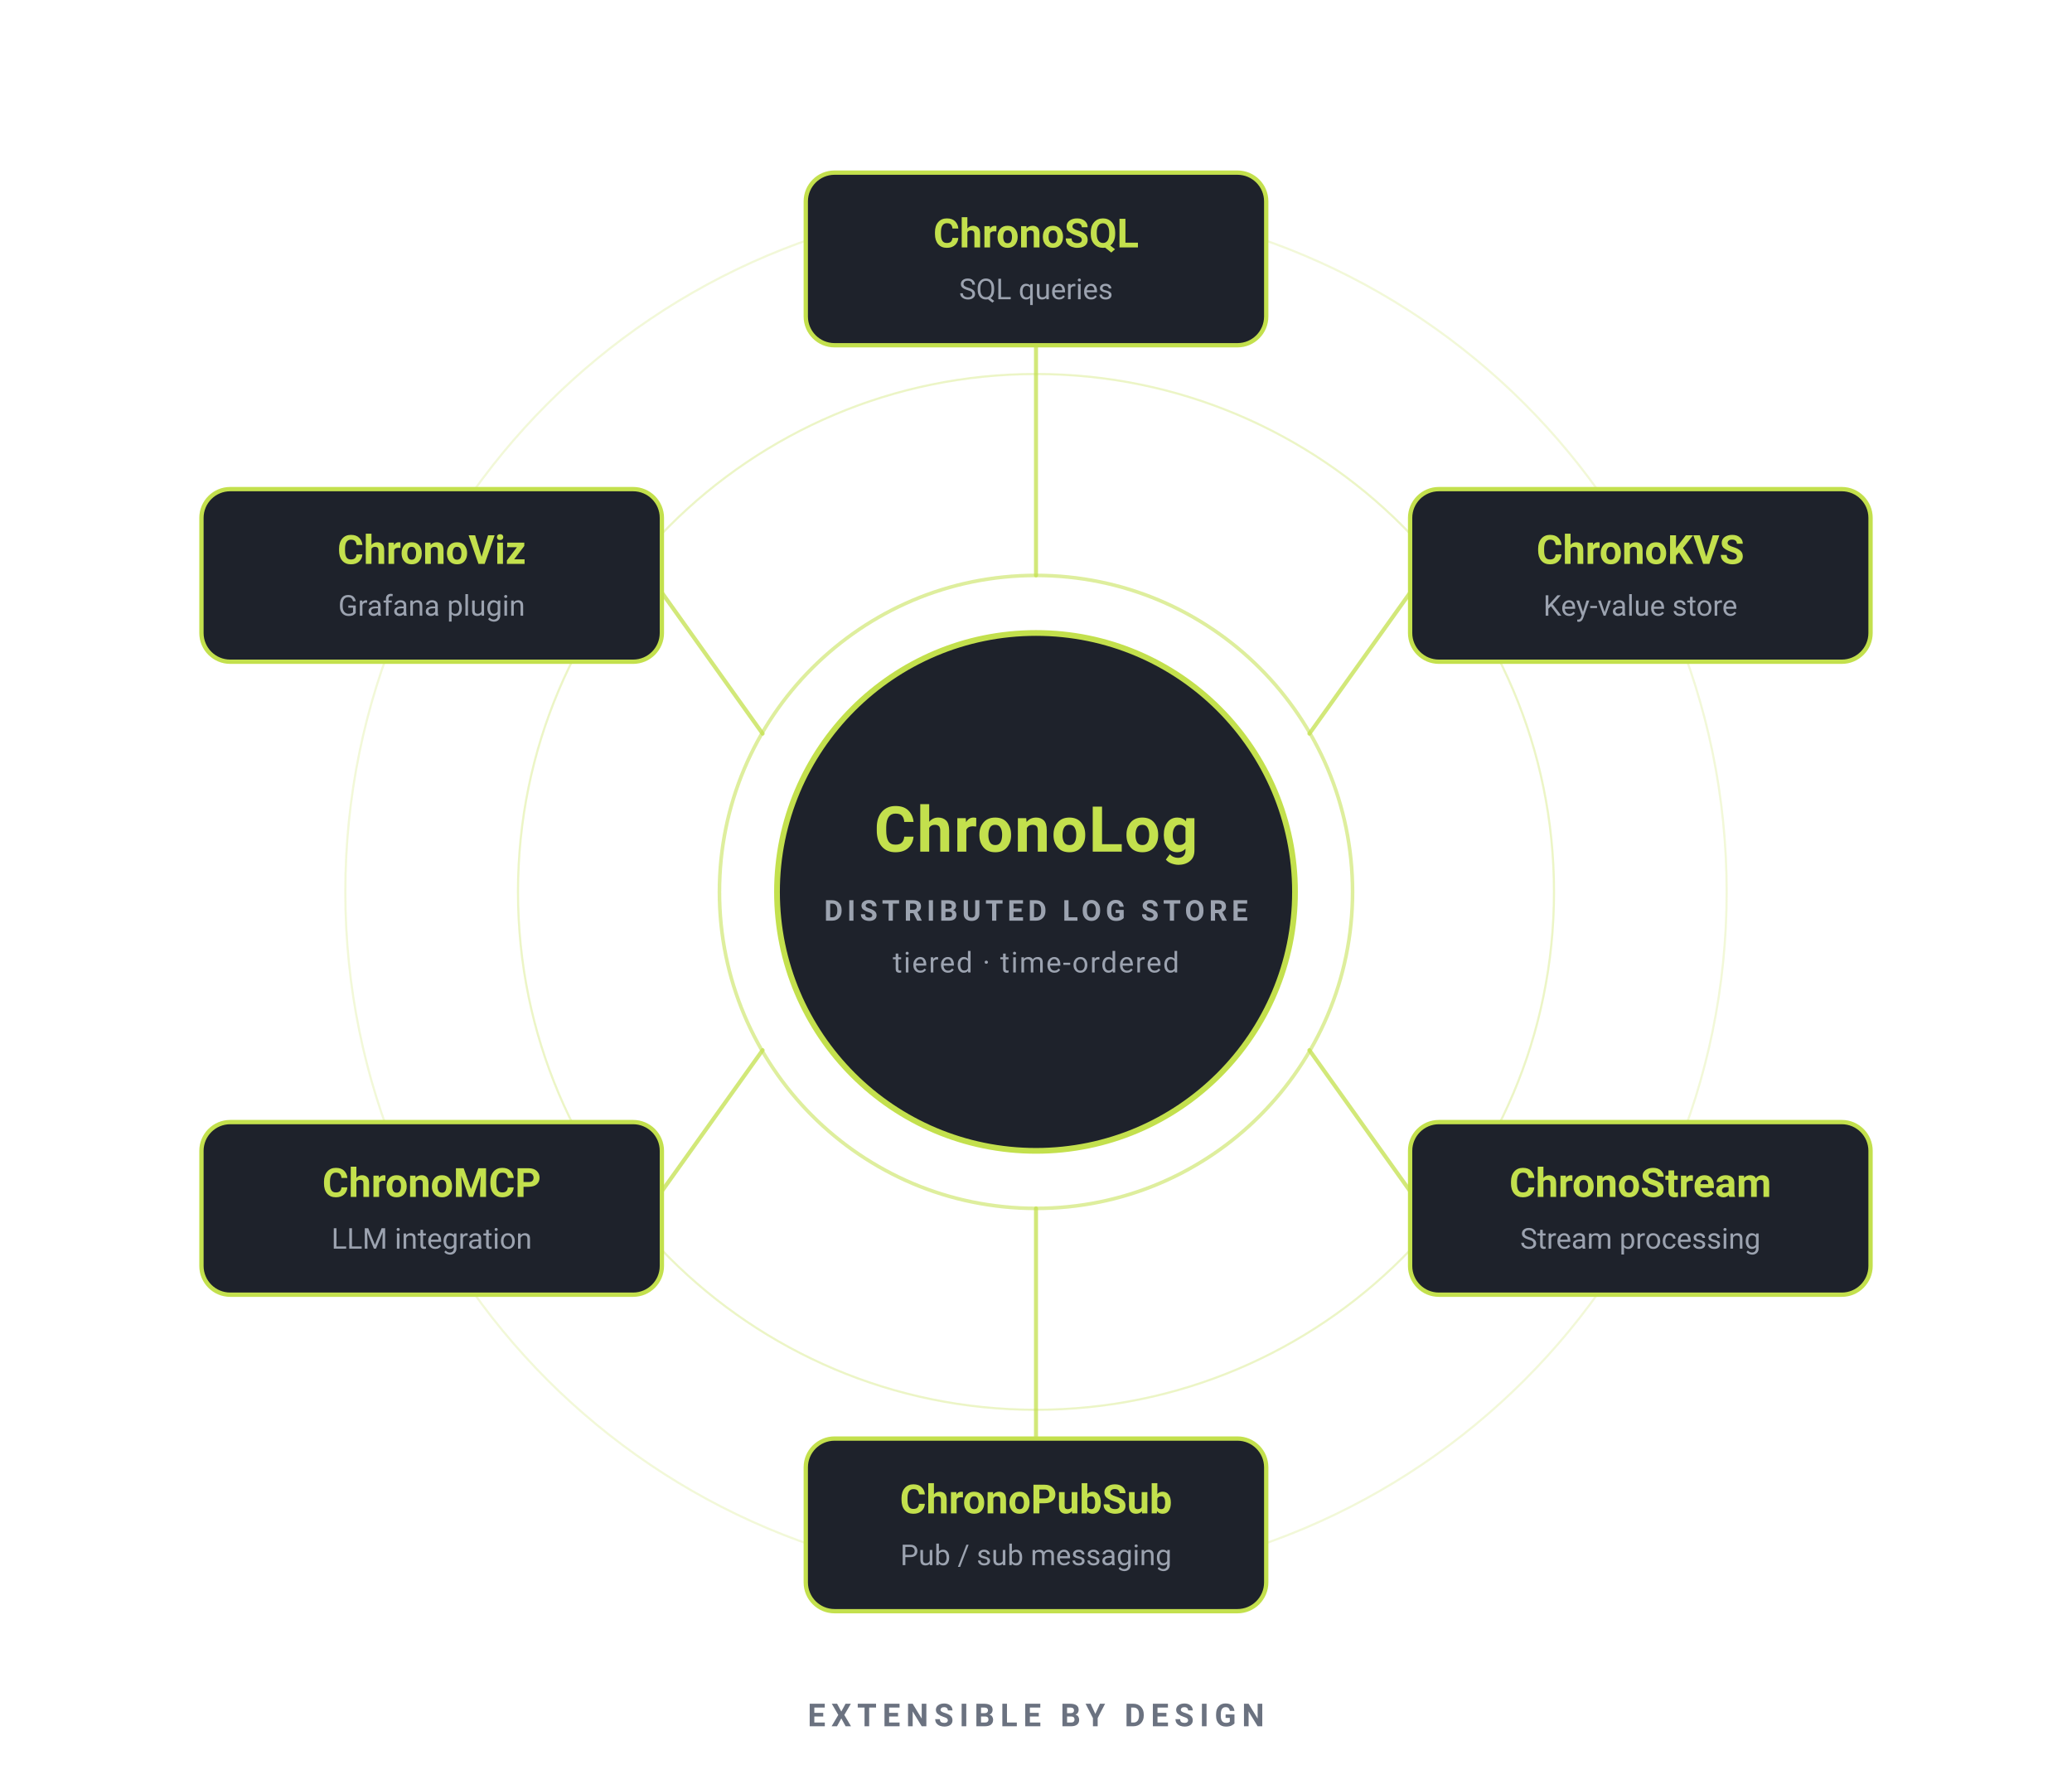
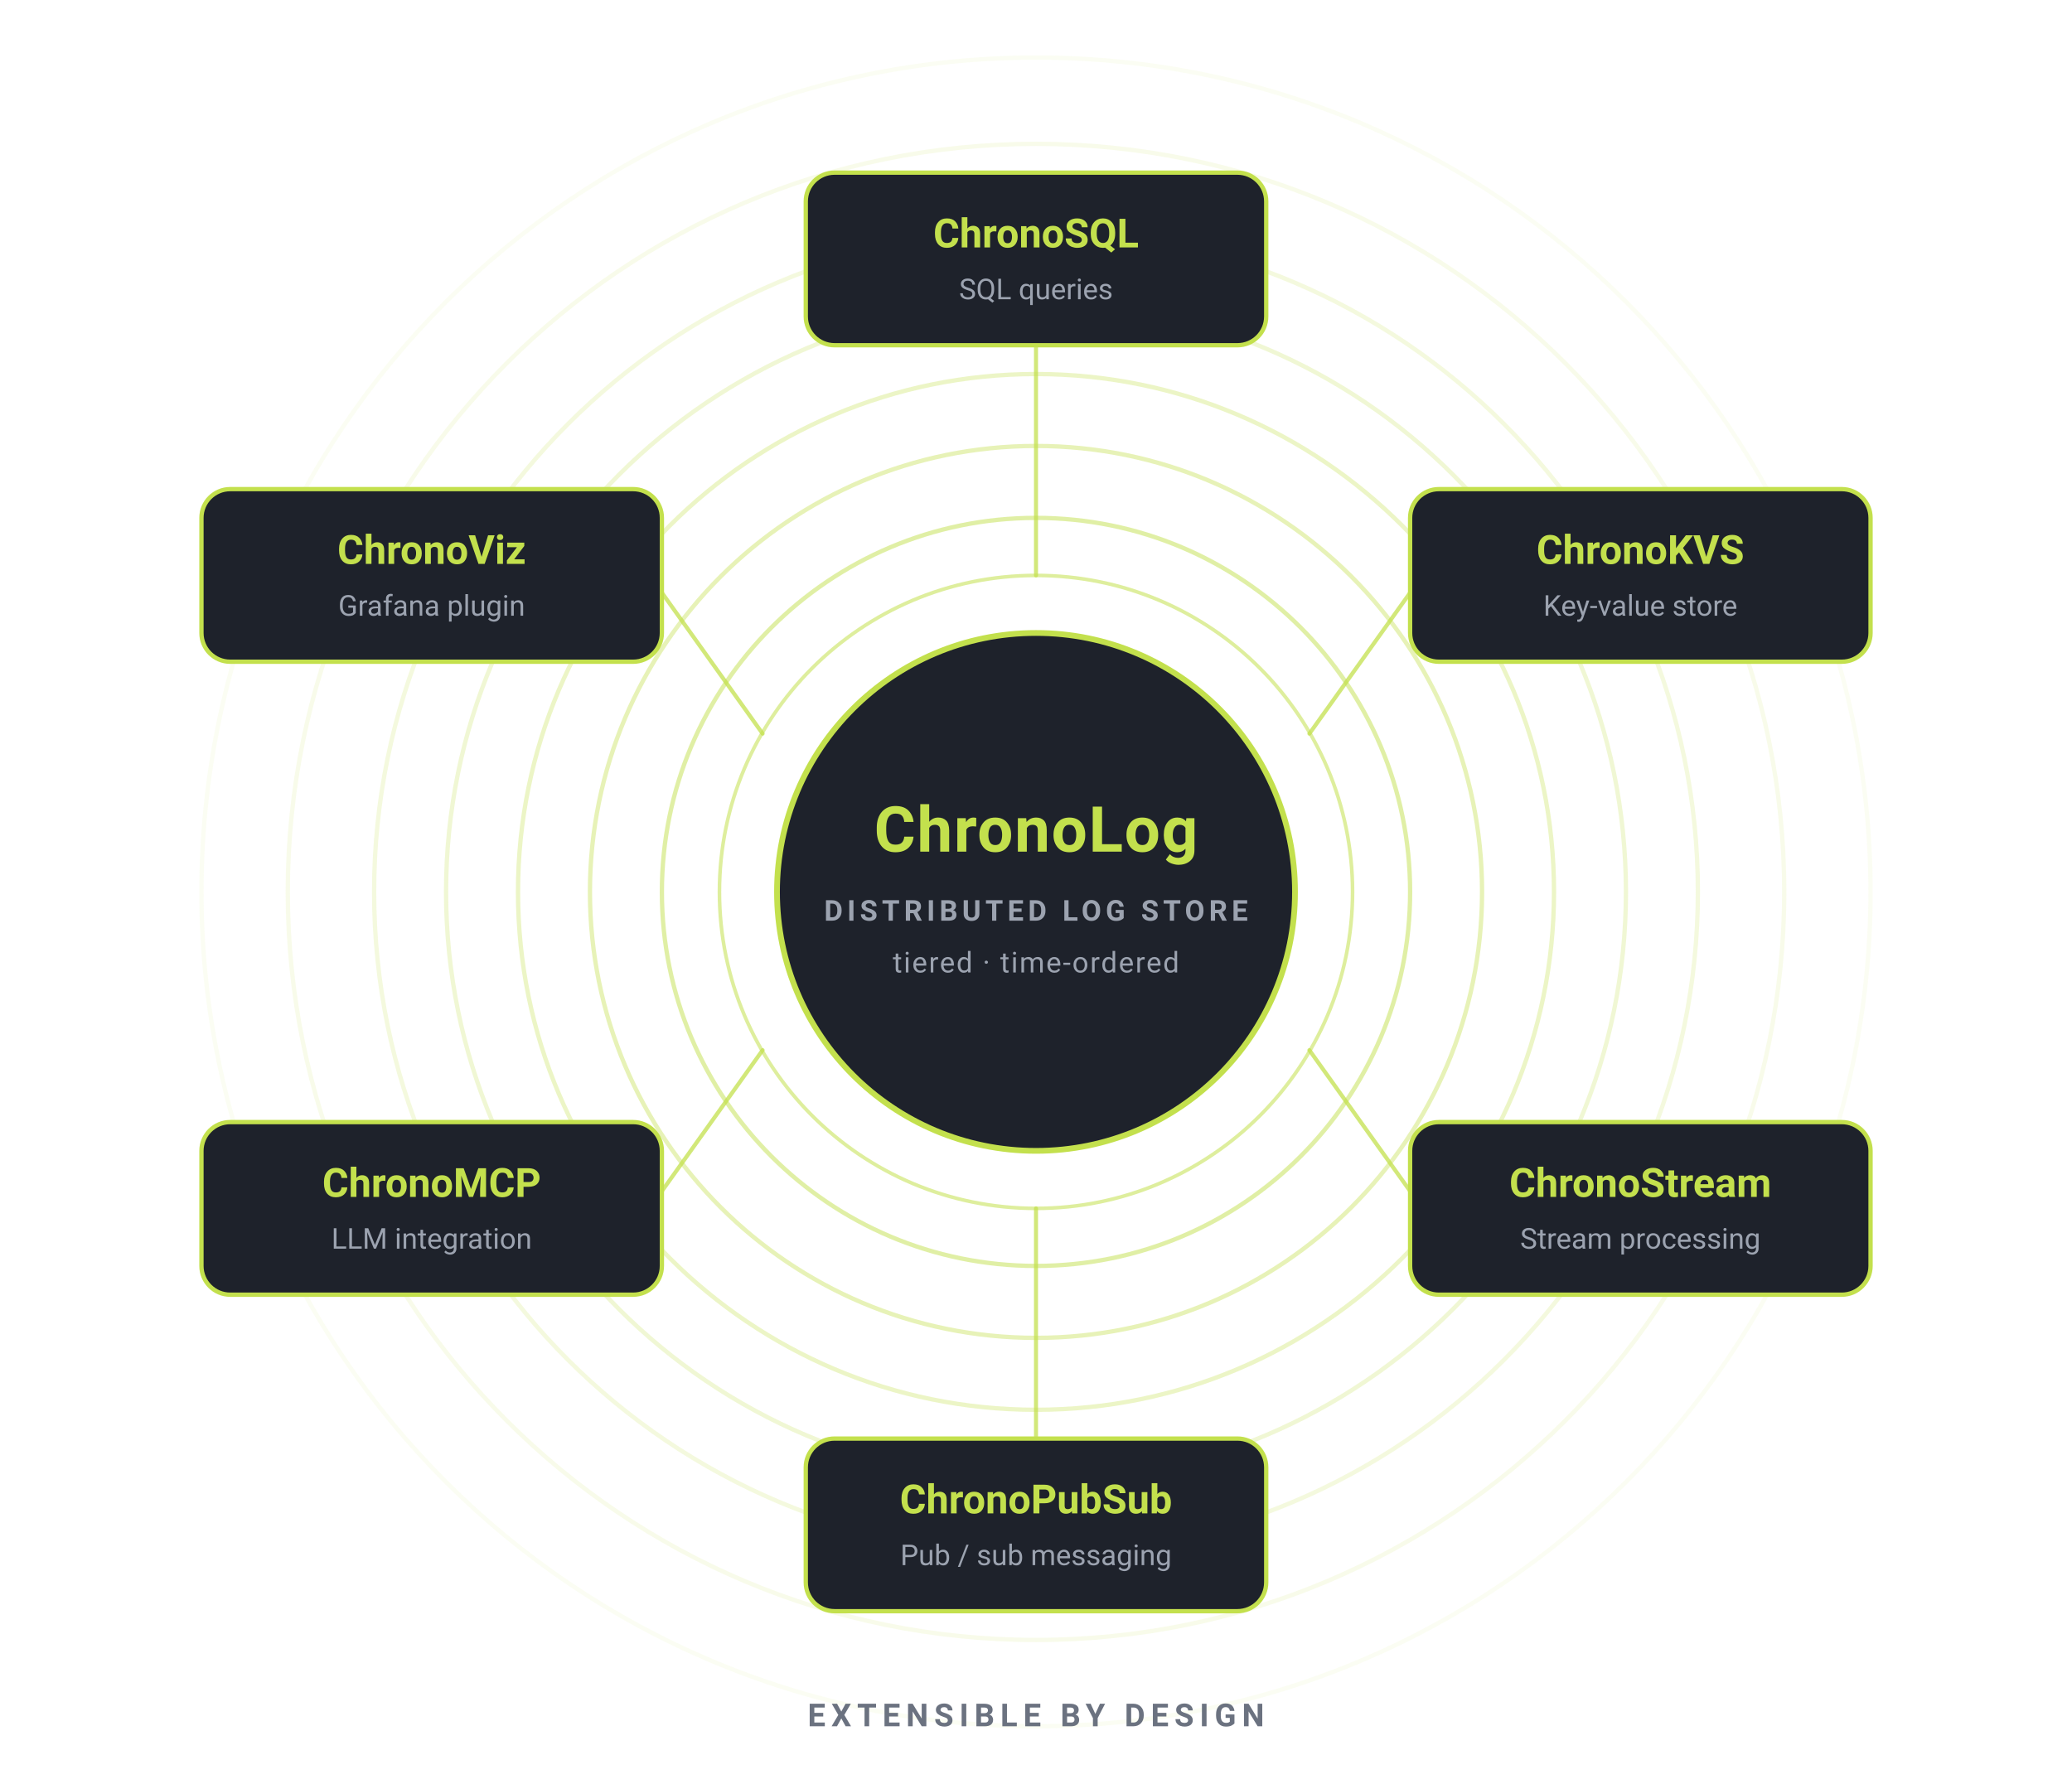
<svg xmlns="http://www.w3.org/2000/svg" viewBox="0 0 720 620" font-family="system-ui, -apple-system, BlinkMacSystemFont, 'Segoe UI', Roboto, sans-serif">
-   <circle cx="360" cy="310" r="240" fill="none" stroke="#c3e04d" stroke-width="0.75" stroke-opacity="0.22" />
-   <circle cx="360" cy="310" r="180" fill="none" stroke="#c3e04d" stroke-width="0.75" stroke-opacity="0.32" />
+   <g fill="none" stroke="#c3e04d" stroke-width="1.5">
+     <circle cx="360" cy="310" r="130" stroke-opacity="0.50" />
+     <circle cx="360" cy="310" r="155" stroke-opacity="0.40" />
+     <circle cx="360" cy="310" r="180" stroke-opacity="0.32" />
+     <circle cx="360" cy="310" r="205" stroke-opacity="0.24" />
+     <circle cx="360" cy="310" r="230" stroke-opacity="0.18" />
+     <circle cx="360" cy="310" r="260" stroke-opacity="0.12" />
+     <circle cx="360" cy="310" r="290" stroke-opacity="0.07" />
+   </g>
  <g stroke="#c3e04d" stroke-width="1.4" stroke-opacity="0.75" stroke-linecap="round">
    <line x1="360" y1="200" x2="360" y2="120" />
    <line x1="455" y1="255" x2="490" y2="206" />
    <line x1="455" y1="365" x2="490" y2="414" />
    <line x1="360" y1="420" x2="360" y2="500" />
    <line x1="265" y1="365" x2="230" y2="414" />
    <line x1="265" y1="255" x2="230" y2="206" />
  </g>
  <circle cx="360" cy="310" r="110" fill="none" stroke="#c3e04d" stroke-width="1.25" stroke-opacity="0.55" />
  <circle cx="360" cy="310" r="90" fill="#1e222b" stroke="#c3e04d" stroke-width="2" />
  <text x="360" y="296" text-anchor="middle" fill="#c3e04d" font-size="22" font-weight="700" letter-spacing="0.5">ChronoLog</text>
  <text x="360" y="320" text-anchor="middle" fill="#9ca3b0" font-size="10" letter-spacing="1.5" font-weight="600">DISTRIBUTED LOG STORE</text>
  <text x="360" y="338" text-anchor="middle" fill="#9ca3b0" font-size="10" letter-spacing="0.5">tiered · time-ordered</text>
  <g>
    <rect x="280" y="60" width="160" height="60" rx="10" fill="#1e222b" stroke="#c3e04d" stroke-width="1.5" />
    <text x="360" y="86" text-anchor="middle" fill="#c3e04d" font-size="14" font-weight="600">ChronoSQL</text>
    <text x="360" y="104" text-anchor="middle" fill="#9ca3b0" font-size="10">SQL queries</text>
  </g>
  <g>
    <rect x="490" y="170" width="160" height="60" rx="10" fill="#1e222b" stroke="#c3e04d" stroke-width="1.5" />
    <text x="570" y="196" text-anchor="middle" fill="#c3e04d" font-size="14" font-weight="600">ChronoKVS</text>
    <text x="570" y="214" text-anchor="middle" fill="#9ca3b0" font-size="10">Key-value store</text>
  </g>
  <g>
    <rect x="490" y="390" width="160" height="60" rx="10" fill="#1e222b" stroke="#c3e04d" stroke-width="1.5" />
    <text x="570" y="416" text-anchor="middle" fill="#c3e04d" font-size="14" font-weight="600">ChronoStream</text>
    <text x="570" y="434" text-anchor="middle" fill="#9ca3b0" font-size="10">Stream processing</text>
  </g>
  <g>
    <rect x="280" y="500" width="160" height="60" rx="10" fill="#1e222b" stroke="#c3e04d" stroke-width="1.5" />
    <text x="360" y="526" text-anchor="middle" fill="#c3e04d" font-size="14" font-weight="600">ChronoPubSub</text>
    <text x="360" y="544" text-anchor="middle" fill="#9ca3b0" font-size="10">Pub / sub messaging</text>
  </g>
  <g>
    <rect x="70" y="390" width="160" height="60" rx="10" fill="#1e222b" stroke="#c3e04d" stroke-width="1.5" />
    <text x="150" y="416" text-anchor="middle" fill="#c3e04d" font-size="14" font-weight="600">ChronoMCP</text>
    <text x="150" y="434" text-anchor="middle" fill="#9ca3b0" font-size="10">LLM integration</text>
  </g>
  <g>
    <rect x="70" y="170" width="160" height="60" rx="10" fill="#1e222b" stroke="#c3e04d" stroke-width="1.5" />
    <text x="150" y="196" text-anchor="middle" fill="#c3e04d" font-size="14" font-weight="600">ChronoViz</text>
    <text x="150" y="214" text-anchor="middle" fill="#9ca3b0" font-size="10">Grafana plugin</text>
  </g>
  <text x="360" y="600" text-anchor="middle" fill="#6b7280" font-size="11" letter-spacing="2" font-weight="600">EXTENSIBLE BY DESIGN</text>
</svg>
